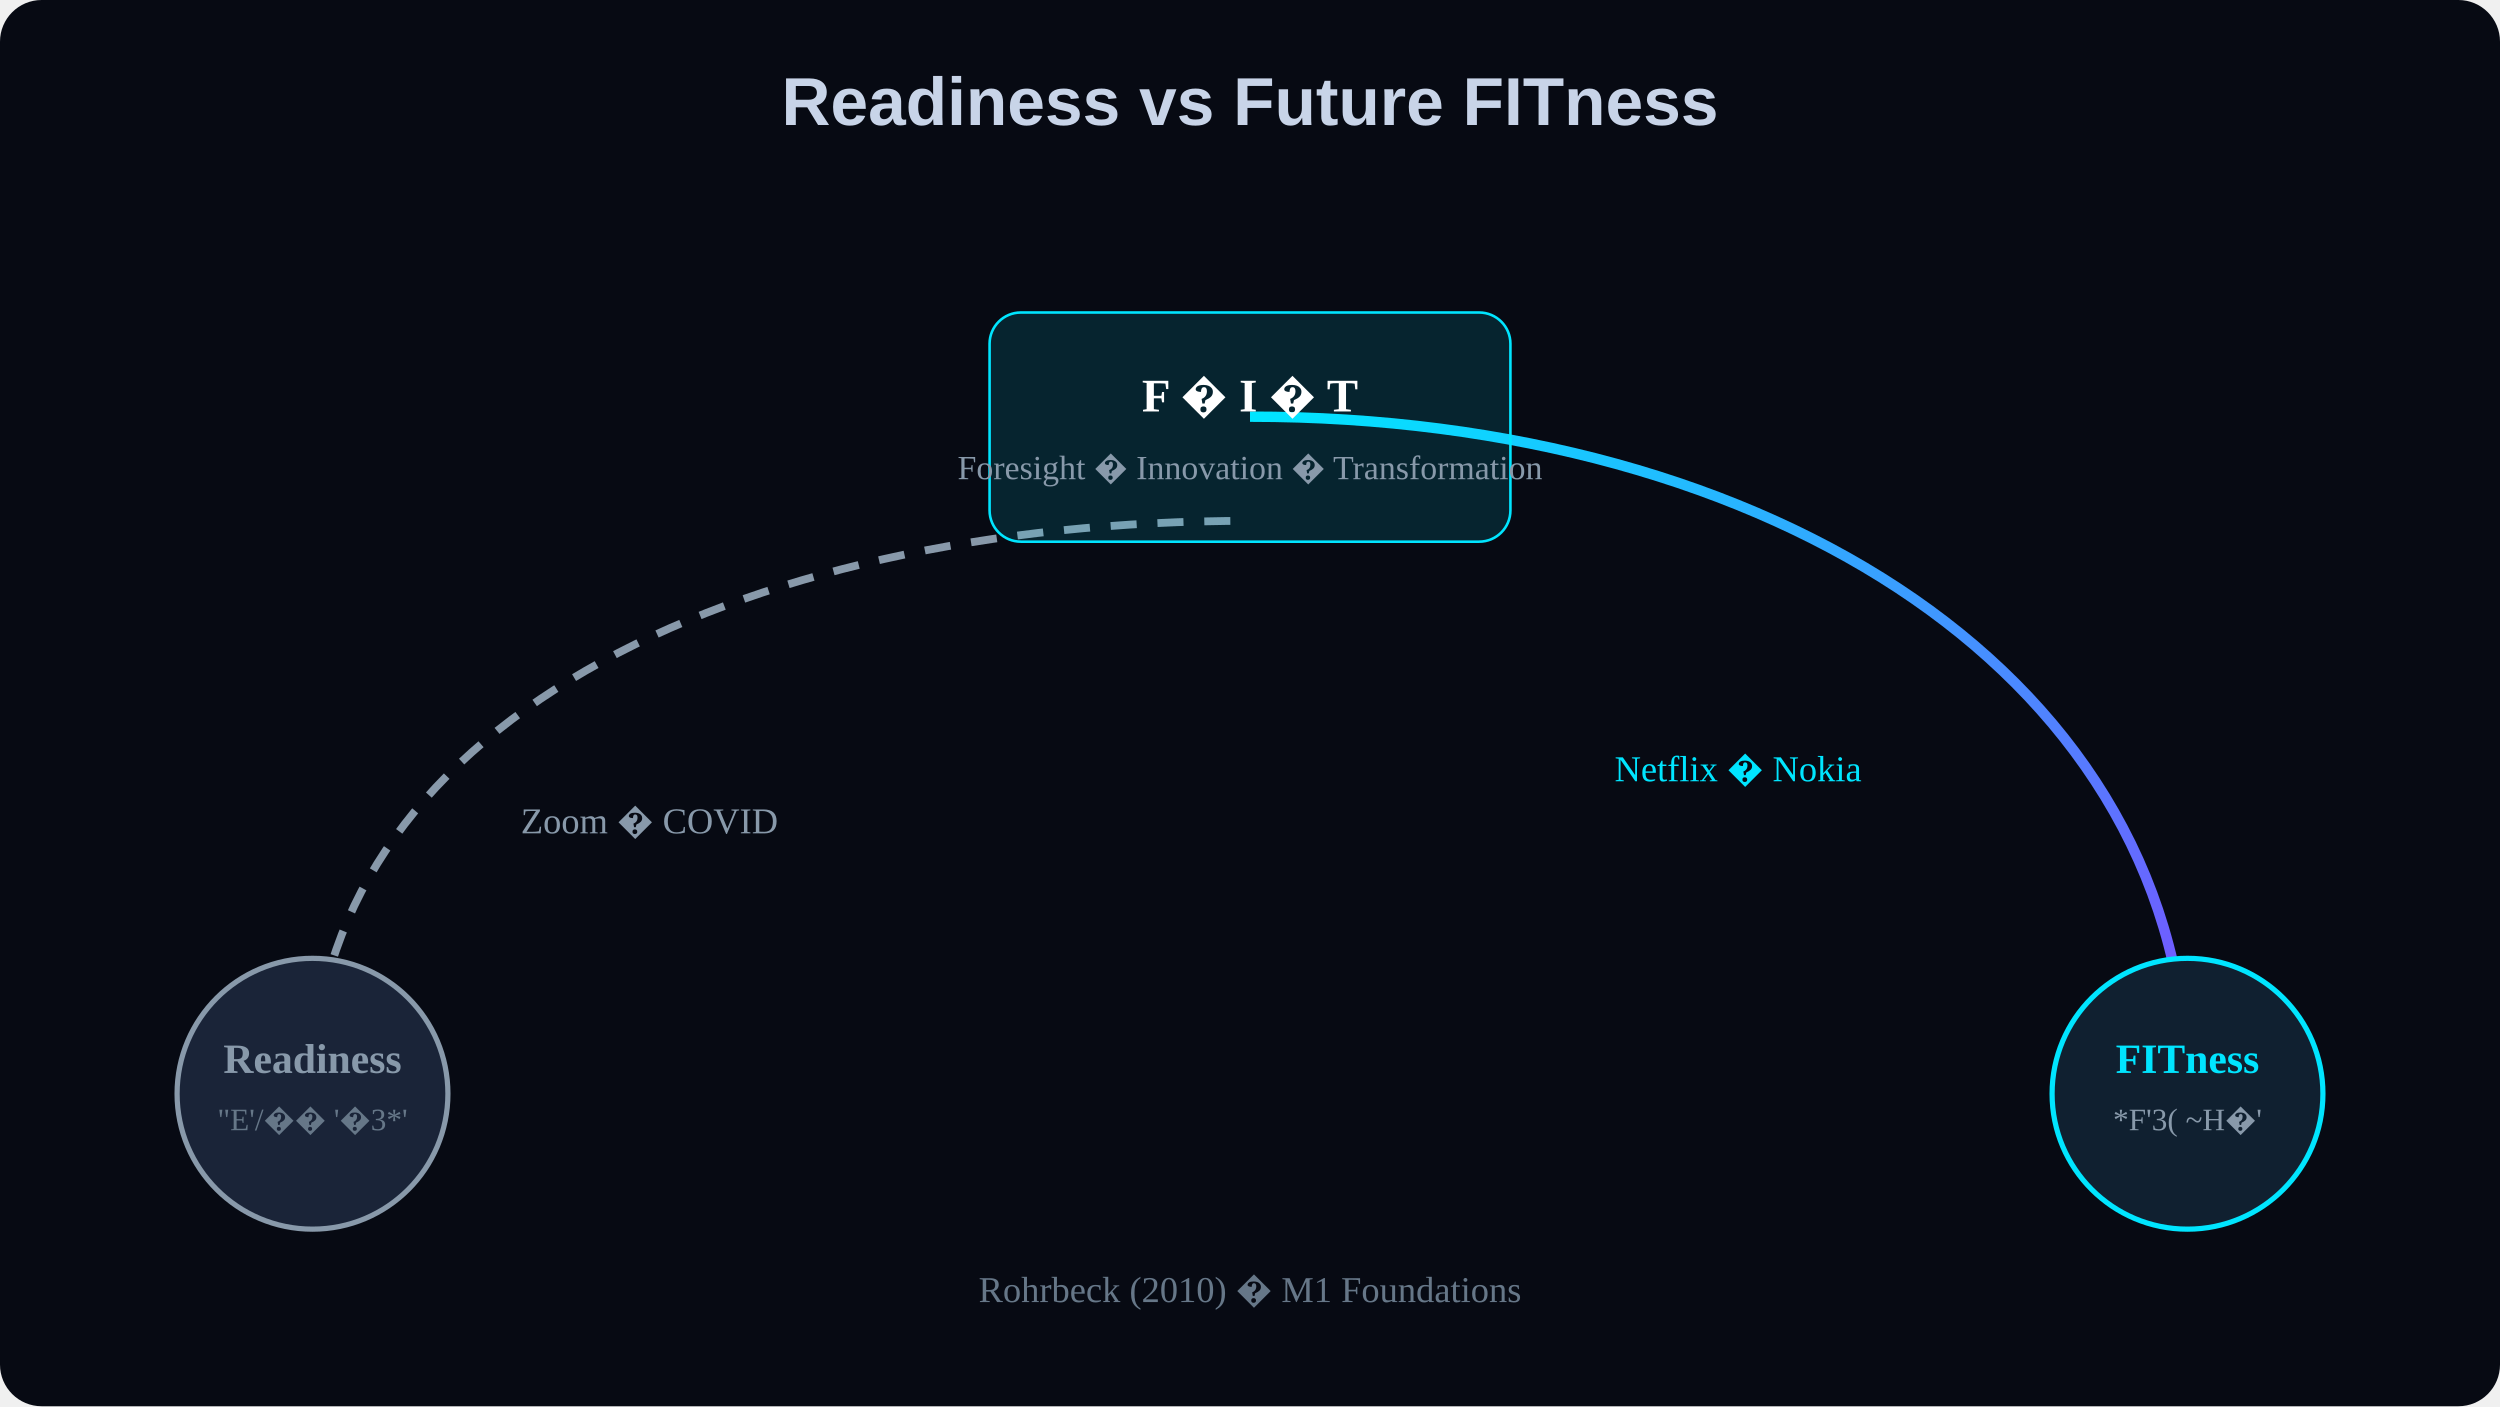
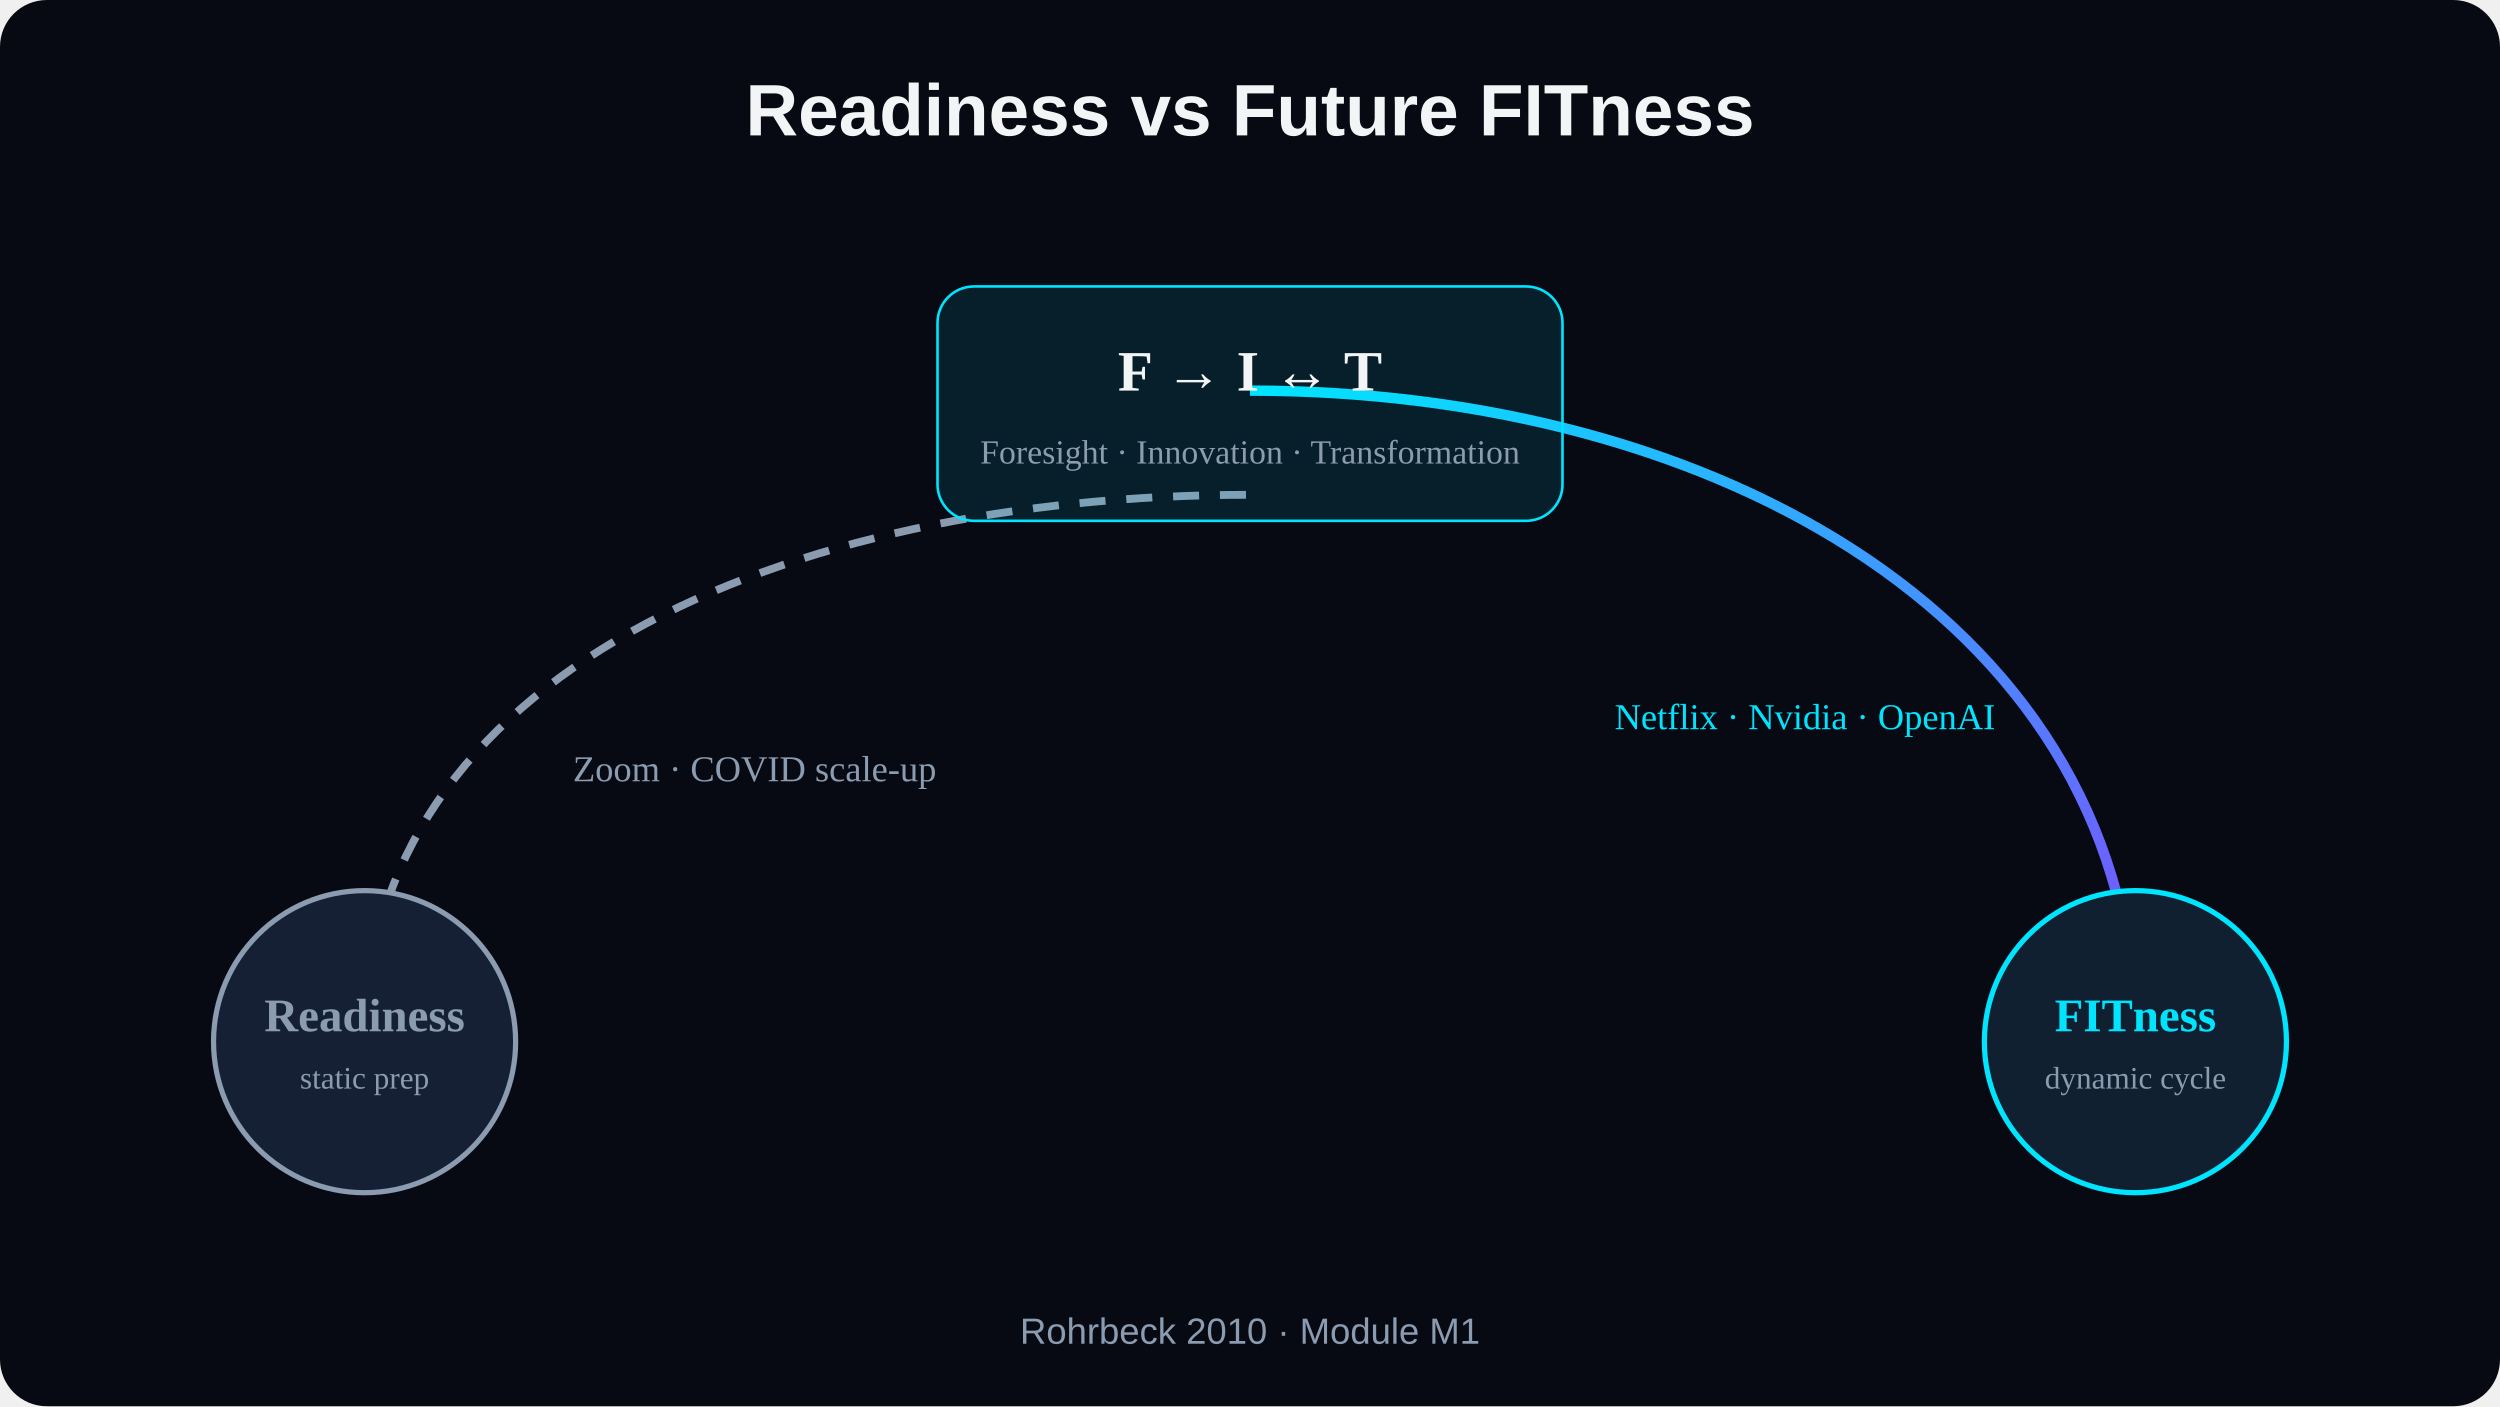
- <svg xmlns="http://www.w3.org/2000/svg" viewBox="0 0 960 540" fill="none">
+ <svg xmlns="http://www.w3.org/2000/svg" viewBox="0 0 960 540" fill="none" role="img">
  <defs>
    <linearGradient id="bg" x1="0" y1="0" x2="960" y2="540">
      <stop stop-color="#070a13" />
-       <stop offset="1" stop-color="#121a2e" />
+       <stop offset="1" stop-color="#0f1729" />
    </linearGradient>
-     <linearGradient id="fit" x1="0" y1="0" x2="1" y2="1">
+     <linearGradient id="accent" x1="0" y1="0" x2="1" y2="1">
      <stop stop-color="#00e5ff" />
      <stop offset="1" stop-color="#7c4dff" />
    </linearGradient>
  </defs>
-   <rect width="960" height="540" fill="url(#bg)" rx="16" />
-   <text x="480" y="48" text-anchor="middle" fill="#c8d4e8" font-family="Arial,sans-serif" font-size="26" font-weight="700">Readiness vs Future FITness</text>
-   <path d="M120 420 C120 280 280 200 480 200" stroke="#8899aa" stroke-width="3" stroke-dasharray="10 8" fill="none" />
-   <path d="M840 420 C840 260 680 160 480 160" stroke="url(#fit)" stroke-width="4" fill="none" />
-   <circle cx="120" cy="420" r="52" fill="#1a2438" stroke="#8899aa" stroke-width="2" />
-   <text x="120" y="412" text-anchor="middle" fill="#8899aa" font-size="16" font-weight="700">Readiness</text>
-   <text x="120" y="434" text-anchor="middle" fill="#667788" font-size="12">"E'/�� '�3*'</text>
-   <circle cx="840" cy="420" r="52" fill="#102030" stroke="#00e5ff" stroke-width="2" />
-   <text x="840" y="412" text-anchor="middle" fill="#00e5ff" font-size="16" font-weight="700">FITness</text>
-   <text x="840" y="434" text-anchor="middle" fill="#8899aa" font-size="12">*F'3( ~H�'</text>
-   <rect x="380" y="120" width="200" height="88" rx="12" fill="#00e5ff" fill-opacity="0.12" stroke="#00e5ff" />
-   <text x="480" y="158" text-anchor="middle" fill="#fff" font-size="18" font-weight="700">F � I � T</text>
-   <text x="480" y="184" text-anchor="middle" fill="#8899aa" font-size="13">Foresight � Innovation � Transformation</text>
-   <text x="200" y="320" fill="#8899aa" font-size="14">Zoom � COVID</text>
-   <text x="620" y="300" fill="#00e5ff" font-size="14">Netflix � Nokia</text>
-   <text x="480" y="500" text-anchor="middle" fill="#667788" font-size="14">Rohrbeck (2010) � M1 Foundations</text>
+   <rect width="960" height="540" fill="url(#bg)" rx="18" />
+   <text x="480" y="52" text-anchor="middle" fill="#f3f4f6" font-family="Segoe UI,Arial,sans-serif" font-size="28" font-weight="700">Readiness vs Future FITness</text>
+   <path d="M140 400 C140 260 300 190 480 190" stroke="#8b9bb0" stroke-width="3" stroke-dasharray="10 8" fill="none" />
+   <path d="M820 400 C820 240 660 150 480 150" stroke="url(#accent)" stroke-width="4" fill="none" />
+   <circle cx="140" cy="400" r="58" fill="#152035" stroke="#8b9bb0" stroke-width="2" />
+   <text x="140" y="396" text-anchor="middle" fill="#8b9bb0" font-size="18" font-weight="700">Readiness</text>
+   <text x="140" y="418" text-anchor="middle" fill="#8b9bb0" font-size="12">static prep</text>
+   <circle cx="820" cy="400" r="58" fill="#102030" stroke="#00e5ff" stroke-width="2" />
+   <text x="820" y="396" text-anchor="middle" fill="#00e5ff" font-size="18" font-weight="700">FITness</text>
+   <text x="820" y="418" text-anchor="middle" fill="#8b9bb0" font-size="12">dynamic cycle</text>
+   <rect x="360" y="110" width="240" height="90" rx="14" fill="#00e5ff" fill-opacity="0.1" stroke="#00e5ff" />
+   <text x="480" y="150" text-anchor="middle" fill="#f3f4f6" font-size="22" font-weight="700">F → I ↔ T</text>
+   <text x="480" y="178" text-anchor="middle" fill="#8b9bb0" font-size="13">Foresight · Innovation · Transformation</text>
+   <text x="220" y="300" fill="#8b9bb0" font-size="14">Zoom · COVID scale-up</text>
+   <text x="620" y="280" fill="#00e5ff" font-size="14">Netflix · Nvidia · OpenAI</text>
+   <text x="480" y="516" text-anchor="middle" fill="#8b9bb0" font-family="Segoe UI,Arial,sans-serif" font-size="14">Rohrbeck 2010 · Module M1</text>
</svg>
